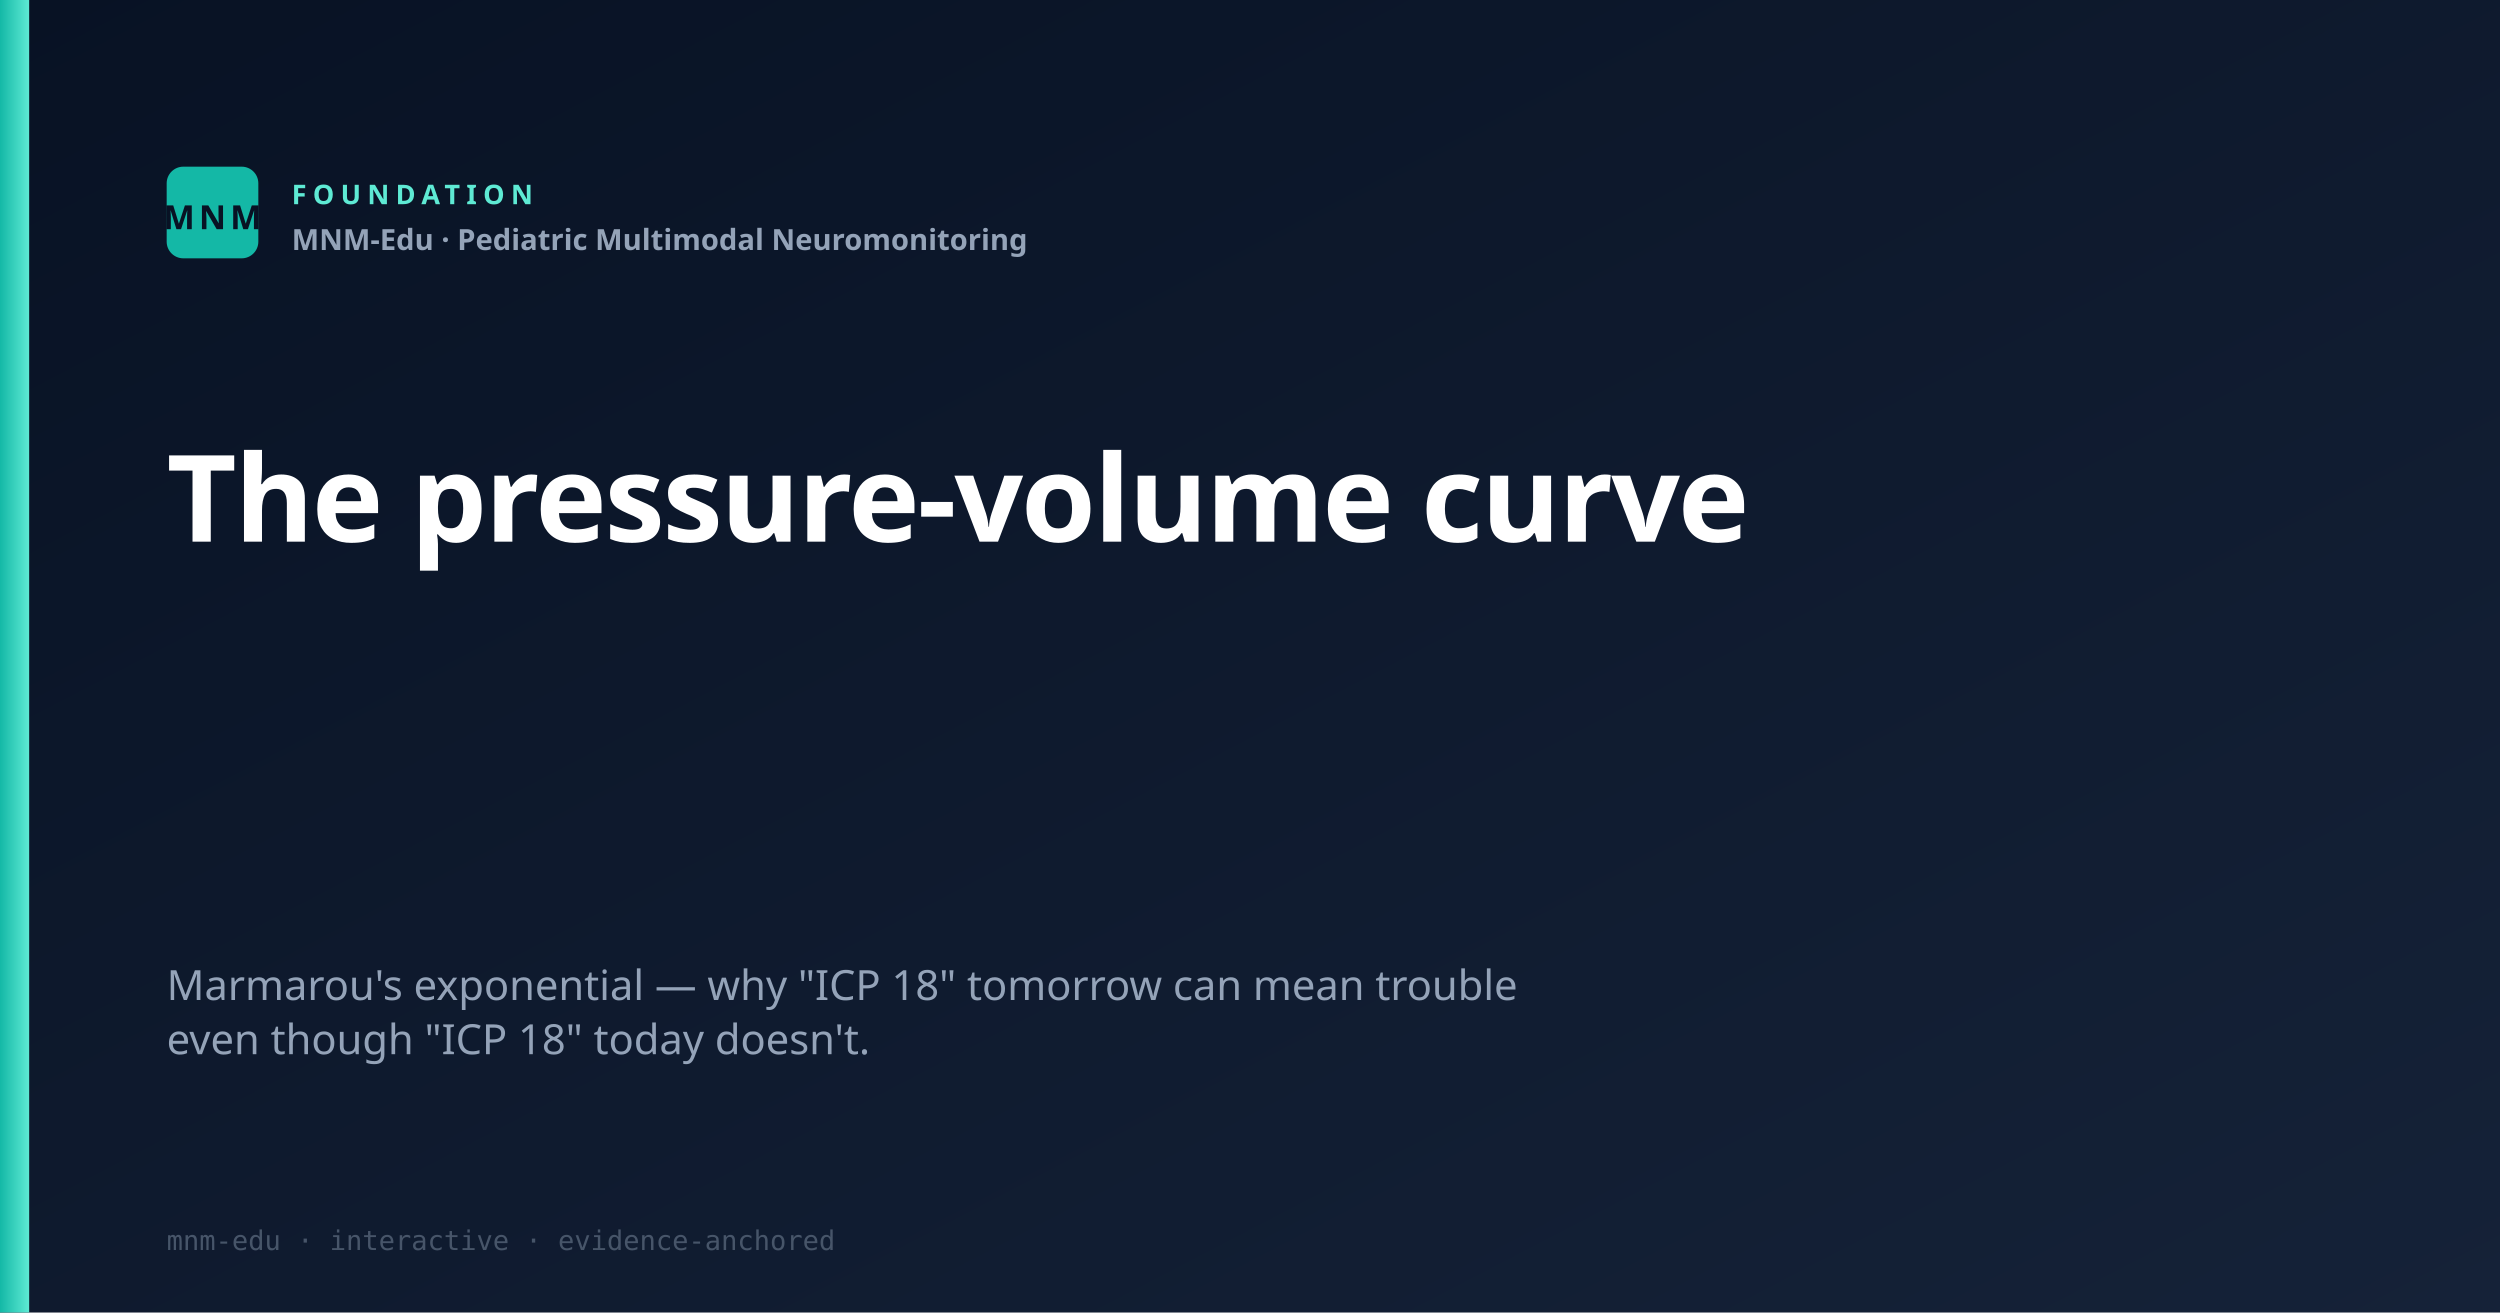
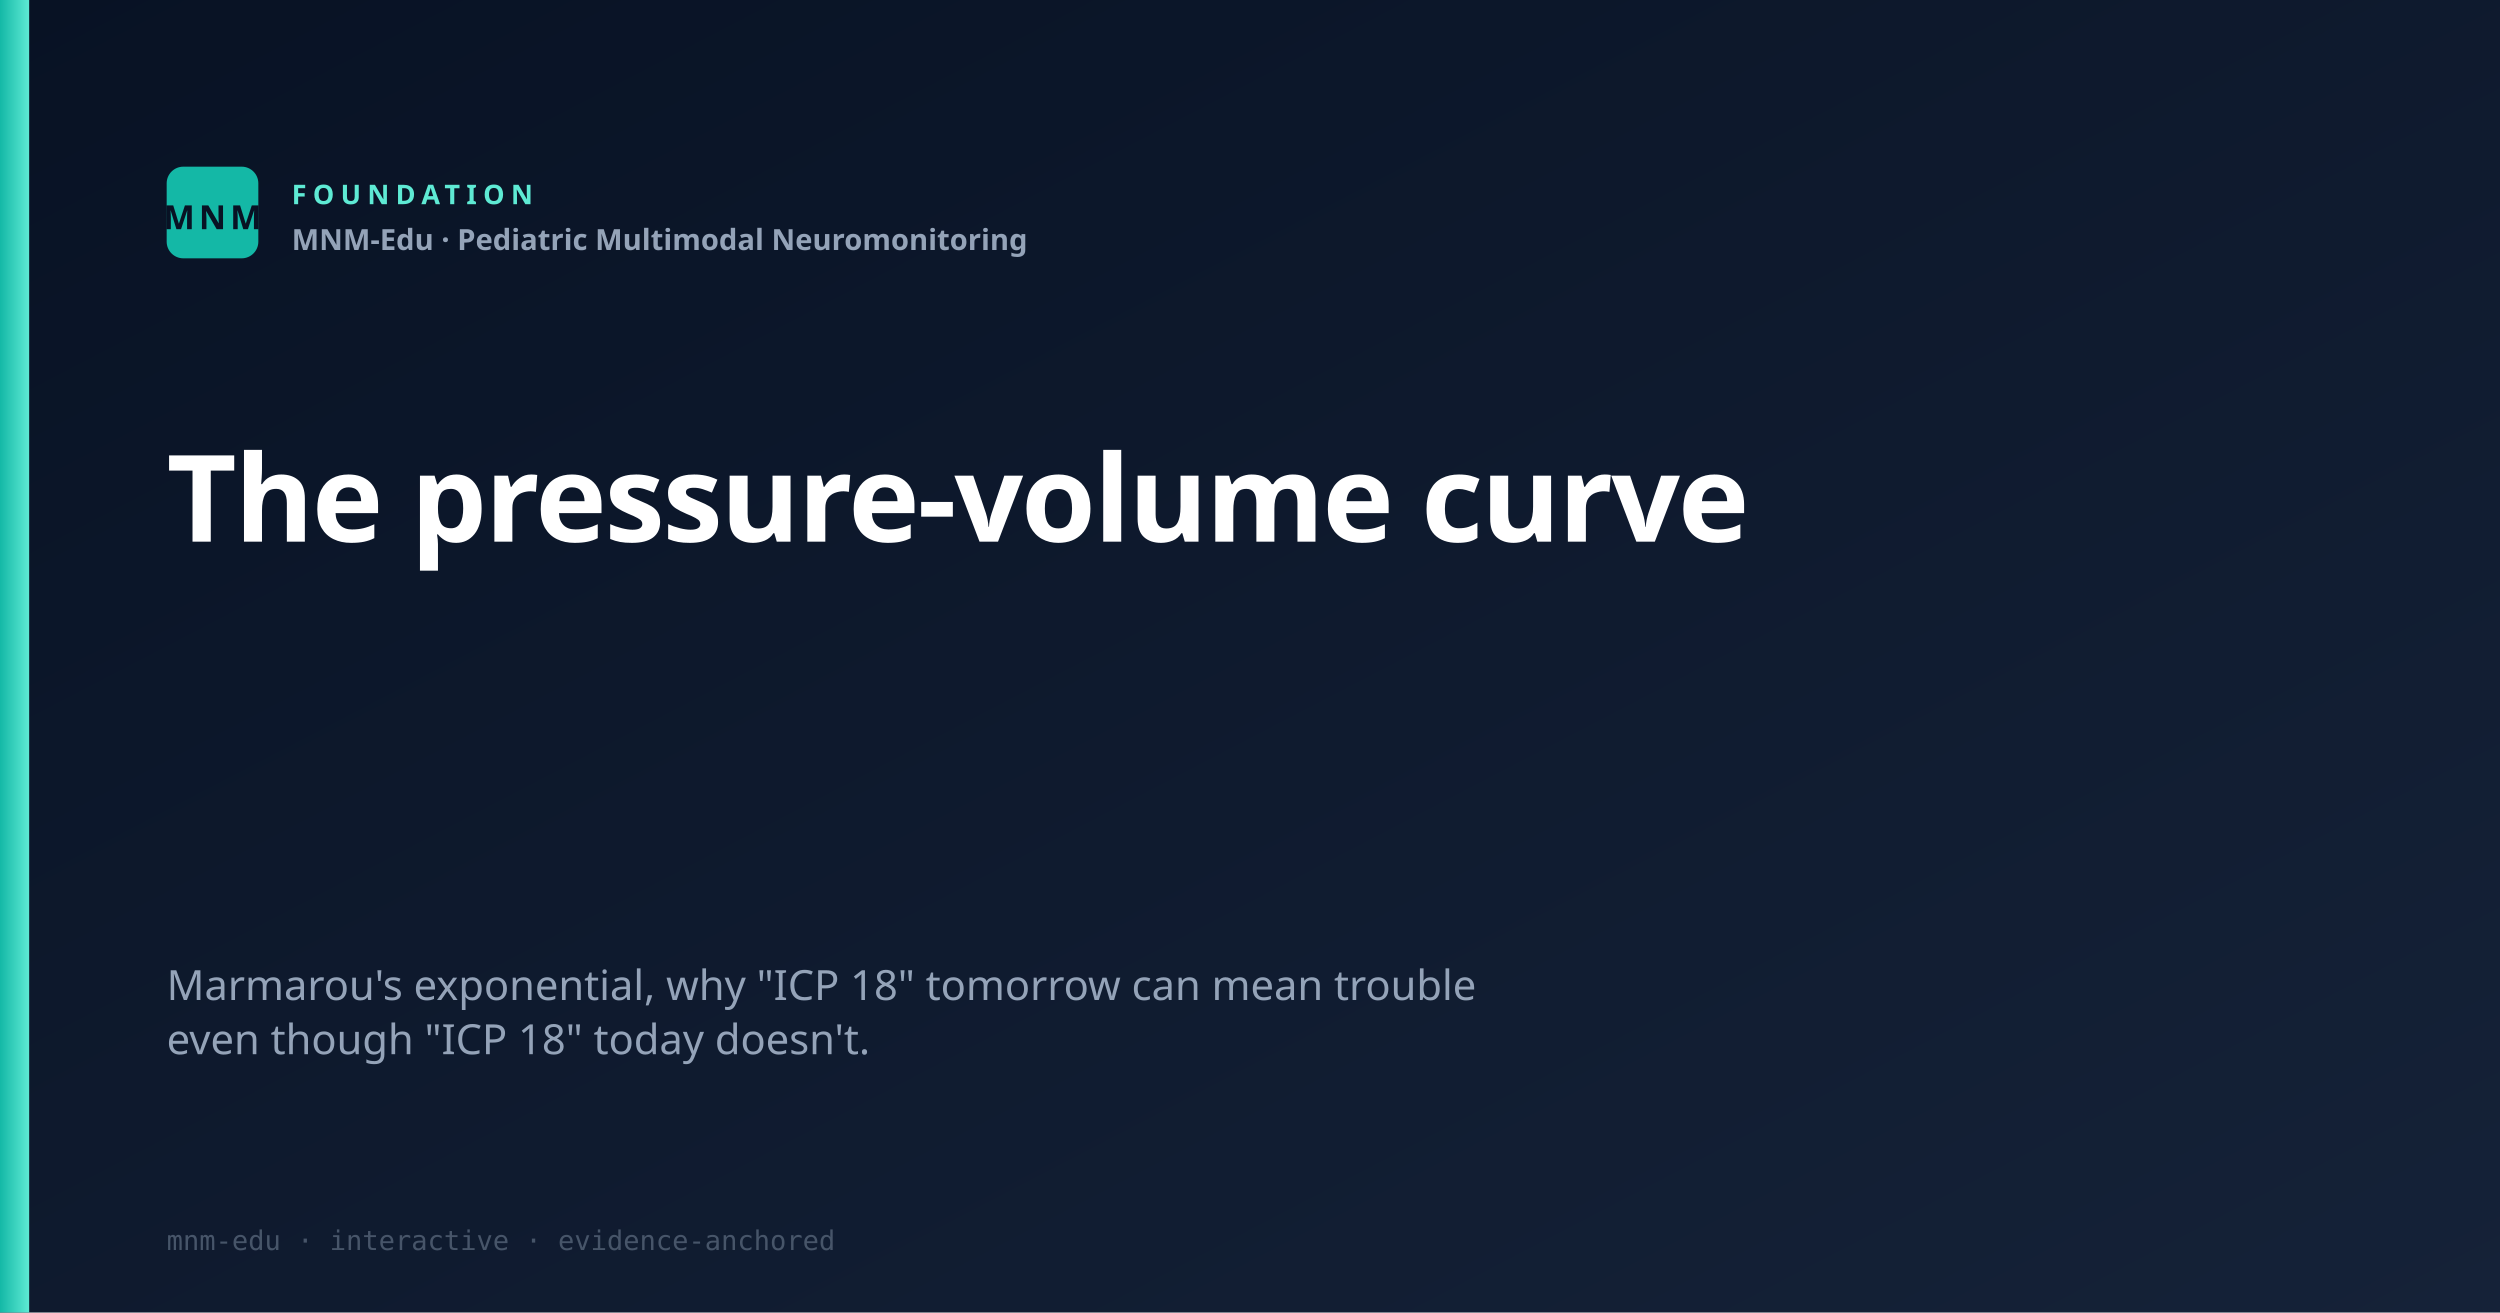
<svg xmlns="http://www.w3.org/2000/svg" viewBox="0 0 1200 630" width="1200" height="630">
  <defs>
    <linearGradient id="bg" x1="0" y1="0" x2="1" y2="1">
      <stop offset="0%" stop-color="#081224" />
      <stop offset="100%" stop-color="#152238" />
    </linearGradient>
    <linearGradient id="accent" x1="0" y1="0" x2="1" y2="0">
      <stop offset="0%" stop-color="#14B8A6" />
      <stop offset="100%" stop-color="#5EEAD4" />
    </linearGradient>
  </defs>
  <rect width="1200" height="630" fill="url(#bg)" />
  <rect x="0" y="0" width="14" height="630" fill="url(#accent)" />
  <g transform="translate(80, 80)">
    <rect width="44" height="44" rx="8" fill="#14B8A6" />
    <text x="22" y="30" text-anchor="middle" font-family="Segoe UI, sans-serif" font-size="16" font-weight="700" fill="#081224" letter-spacing="2">MNM</text>
  </g>
  <text x="140" y="98" font-family="Segoe UI, sans-serif" font-size="13" font-weight="700" fill="#5EEAD4" letter-spacing="3">FOUNDATION</text>
  <text x="140" y="120" font-family="Segoe UI, sans-serif" font-size="14" font-weight="600" fill="#94A3B8">MNM-Edu · Pediatric Multimodal Neuromonitoring</text>
  <text x="80" y="260" font-family="Segoe UI, sans-serif" font-size="58" font-weight="700" fill="#FFFFFF" letter-spacing="-1">The pressure-volume curve</text>
-   <text x="80" y="480" font-family="Segoe UI, sans-serif" font-size="20" font-weight="500" fill="#94A3B8">Marmarou's exponential — why "ICP 18" tomorrow can mean trouble</text>
+   <text x="80" y="480" font-family="Segoe UI, sans-serif" font-size="20" font-weight="500" fill="#94A3B8">Marmarou's exponential, why "ICP 18" tomorrow can mean trouble</text>
  <text x="80" y="506" font-family="Segoe UI, sans-serif" font-size="20" font-weight="500" fill="#94A3B8">even though "ICP 18" today doesn't.</text>
  <text x="80" y="600" font-family="Consolas, monospace" font-size="13" fill="#475569">mnm-edu · interactive · evidence-anchored</text>
</svg>
